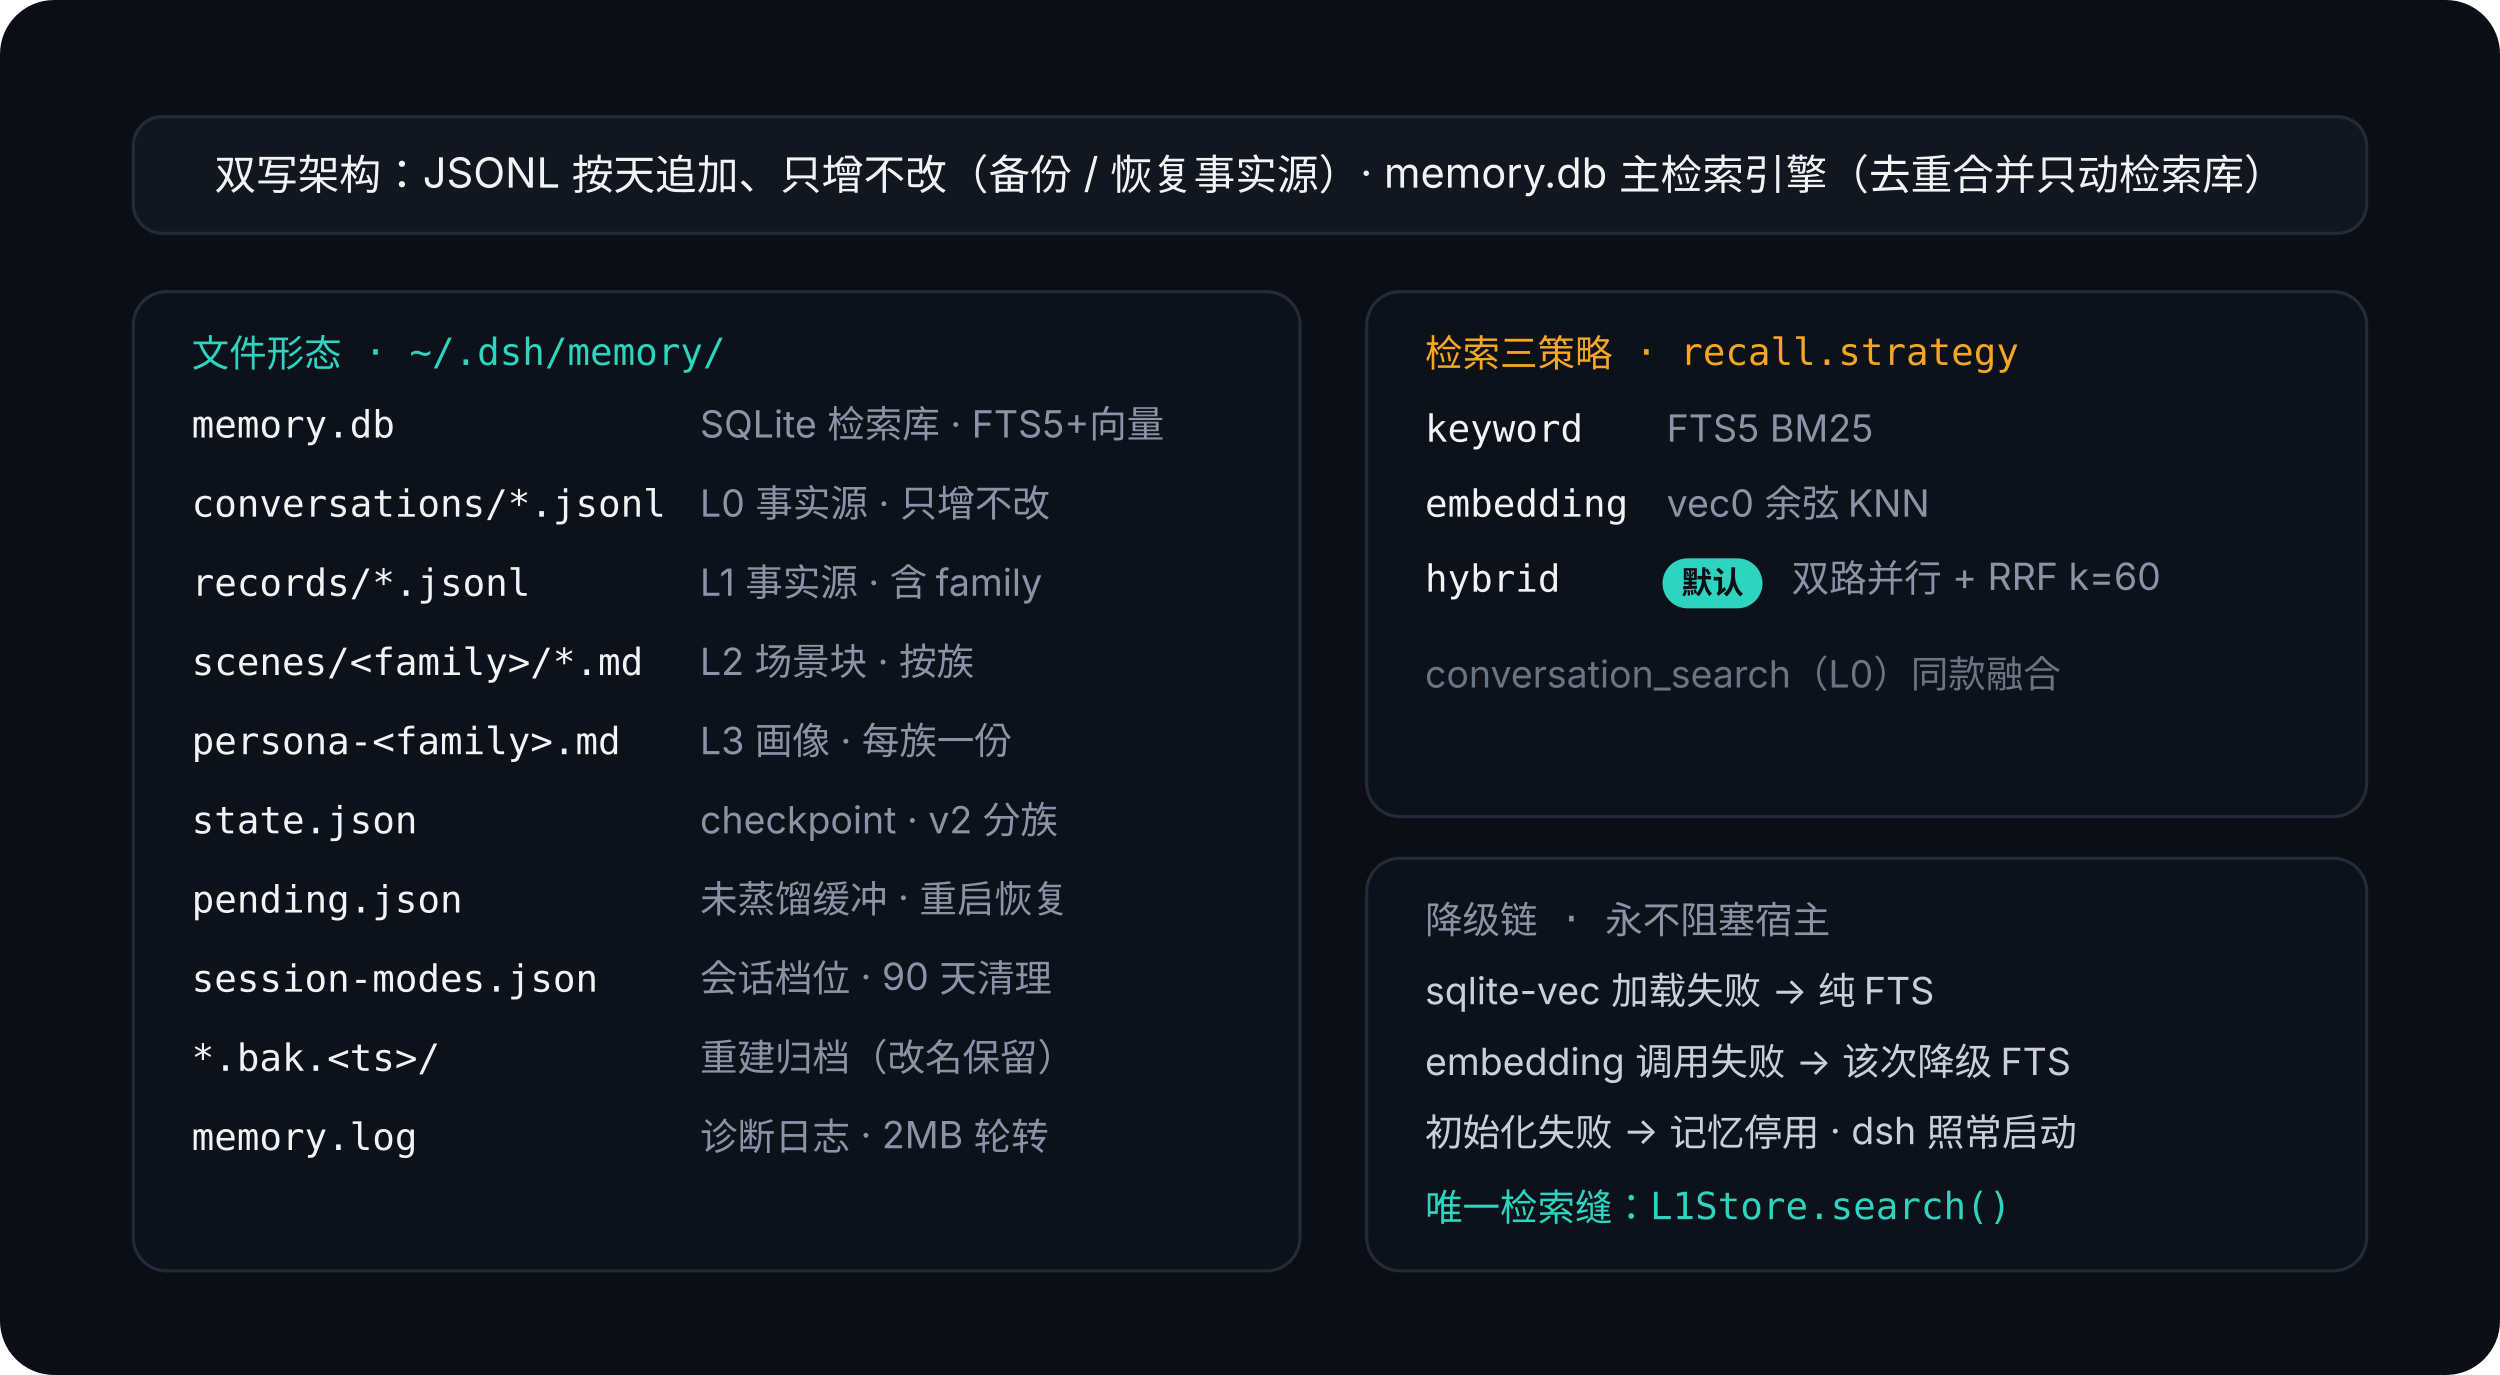
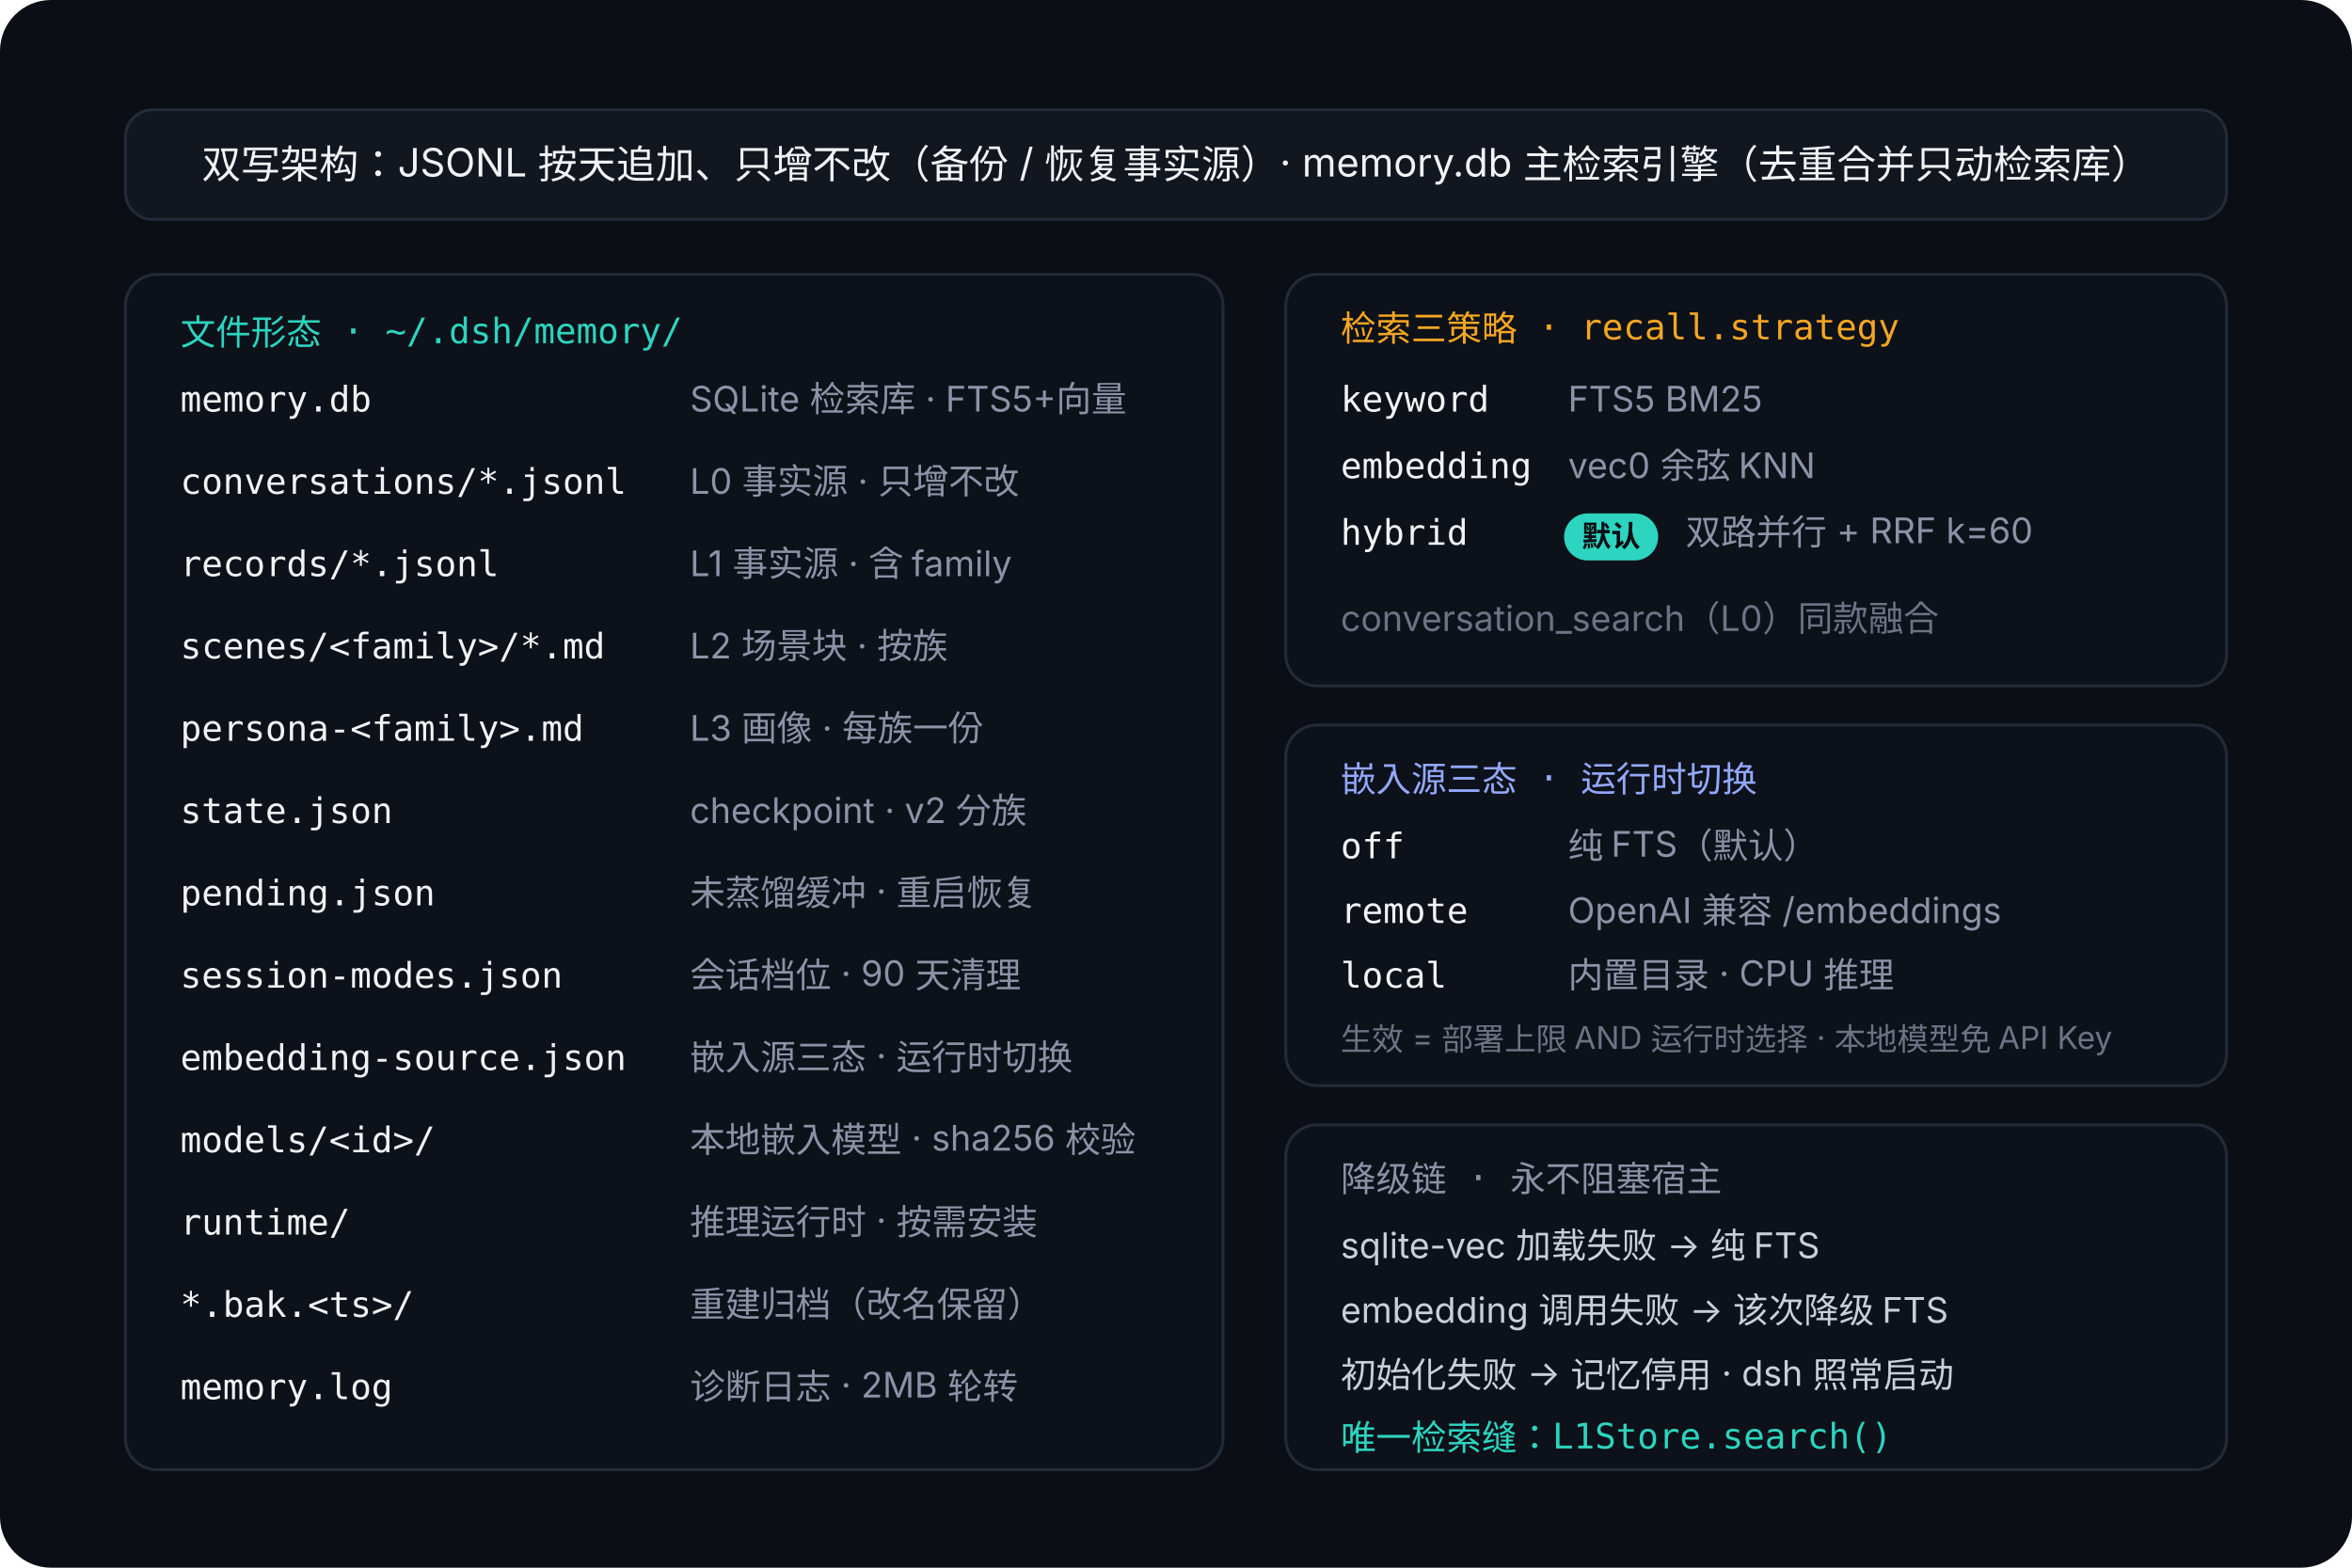
- <svg xmlns="http://www.w3.org/2000/svg" width="1200" height="660" viewBox="0 0 1200 660" role="img" aria-labelledby="storageTitle storageDesc">
-   <rect width="1200" height="660" rx="26" fill="#0B0E14" />
+ <svg xmlns="http://www.w3.org/2000/svg" width="1200" height="800" viewBox="0 0 1200 800" role="img" aria-labelledby="storageTitle storageDesc">
+   <rect width="1200" height="800" rx="26" fill="#0B0E14" />
  <g font-family="-apple-system,BlinkMacSystemFont,'Segoe UI','PingFang SC','Microsoft YaHei',sans-serif">
    <rect x="64" y="56" width="1072" height="56" rx="14" fill="#11161F" stroke="#232A38" stroke-width="1.5" />
    <text x="600" y="91" text-anchor="middle" font-size="20" fill="#F2F3F5">双写架构：JSONL 按天追加、只增不改（备份 / 恢复事实源）· memory.db 主检索引擎（去重合并只动检索库）</text>
    <g id="files">
-       <rect x="64" y="140" width="560" height="470" rx="16" fill="#0D1119" stroke="#232A38" stroke-width="1.5" />
+       <rect x="64" y="140" width="560" height="610" rx="16" fill="#0D1119" stroke="#232A38" stroke-width="1.5" />
      <text x="92" y="176" font-family="ui-monospace,SFMono-Regular,Menlo,Consolas,monospace" font-size="18" fill="#2DD4BF">文件形态 · ~/.dsh/memory/</text>
      <g font-family="ui-monospace,SFMono-Regular,Menlo,Consolas,monospace" font-size="18">
        <text x="92" y="210" fill="#F2F3F5">memory.db</text>
-         <text x="336" y="210" fill="#8B93A7" font-family="-apple-system,BlinkMacSystemFont,'Segoe UI','PingFang SC','Microsoft YaHei',sans-serif">SQLite 检索库 · FTS5+向量</text>
-         <text x="92" y="248" fill="#F2F3F5">conversations/*.jsonl</text>
-         <text x="336" y="248" fill="#8B93A7" font-family="-apple-system,BlinkMacSystemFont,'Segoe UI','PingFang SC','Microsoft YaHei',sans-serif">L0 事实源 · 只增不改</text>
-         <text x="92" y="286" fill="#F2F3F5">records/*.jsonl</text>
-         <text x="336" y="286" fill="#8B93A7" font-family="-apple-system,BlinkMacSystemFont,'Segoe UI','PingFang SC','Microsoft YaHei',sans-serif">L1 事实源 · 含 family</text>
-         <text x="92" y="324" fill="#F2F3F5">scenes/&lt;family&gt;/*.md</text>
-         <text x="336" y="324" fill="#8B93A7" font-family="-apple-system,BlinkMacSystemFont,'Segoe UI','PingFang SC','Microsoft YaHei',sans-serif">L2 场景块 · 按族</text>
-         <text x="92" y="362" fill="#F2F3F5">persona-&lt;family&gt;.md</text>
-         <text x="336" y="362" fill="#8B93A7" font-family="-apple-system,BlinkMacSystemFont,'Segoe UI','PingFang SC','Microsoft YaHei',sans-serif">L3 画像 · 每族一份</text>
-         <text x="92" y="400" fill="#F2F3F5">state.json</text>
-         <text x="336" y="400" fill="#8B93A7" font-family="-apple-system,BlinkMacSystemFont,'Segoe UI','PingFang SC','Microsoft YaHei',sans-serif">checkpoint · v2 分族</text>
-         <text x="92" y="438" fill="#F2F3F5">pending.json</text>
-         <text x="336" y="438" fill="#8B93A7" font-family="-apple-system,BlinkMacSystemFont,'Segoe UI','PingFang SC','Microsoft YaHei',sans-serif">未蒸馏缓冲 · 重启恢复</text>
-         <text x="92" y="476" fill="#F2F3F5">session-modes.json</text>
-         <text x="336" y="476" fill="#8B93A7" font-family="-apple-system,BlinkMacSystemFont,'Segoe UI','PingFang SC','Microsoft YaHei',sans-serif">会话档位 · 90 天清理</text>
-         <text x="92" y="514" fill="#F2F3F5">*.bak.&lt;ts&gt;/</text>
-         <text x="336" y="514" fill="#8B93A7" font-family="-apple-system,BlinkMacSystemFont,'Segoe UI','PingFang SC','Microsoft YaHei',sans-serif">重建归档（改名保留）</text>
-         <text x="92" y="552" fill="#F2F3F5">memory.log</text>
-         <text x="336" y="552" fill="#8B93A7" font-family="-apple-system,BlinkMacSystemFont,'Segoe UI','PingFang SC','Microsoft YaHei',sans-serif">诊断日志 · 2MB 轮转</text>
+         <text x="352" y="210" fill="#8B93A7" font-family="-apple-system,BlinkMacSystemFont,'Segoe UI','PingFang SC','Microsoft YaHei',sans-serif">SQLite 检索库 · FTS5+向量</text>
+         <text x="92" y="252" fill="#F2F3F5">conversations/*.jsonl</text>
+         <text x="352" y="252" fill="#8B93A7" font-family="-apple-system,BlinkMacSystemFont,'Segoe UI','PingFang SC','Microsoft YaHei',sans-serif">L0 事实源 · 只增不改</text>
+         <text x="92" y="294" fill="#F2F3F5">records/*.jsonl</text>
+         <text x="352" y="294" fill="#8B93A7" font-family="-apple-system,BlinkMacSystemFont,'Segoe UI','PingFang SC','Microsoft YaHei',sans-serif">L1 事实源 · 含 family</text>
+         <text x="92" y="336" fill="#F2F3F5">scenes/&lt;family&gt;/*.md</text>
+         <text x="352" y="336" fill="#8B93A7" font-family="-apple-system,BlinkMacSystemFont,'Segoe UI','PingFang SC','Microsoft YaHei',sans-serif">L2 场景块 · 按族</text>
+         <text x="92" y="378" fill="#F2F3F5">persona-&lt;family&gt;.md</text>
+         <text x="352" y="378" fill="#8B93A7" font-family="-apple-system,BlinkMacSystemFont,'Segoe UI','PingFang SC','Microsoft YaHei',sans-serif">L3 画像 · 每族一份</text>
+         <text x="92" y="420" fill="#F2F3F5">state.json</text>
+         <text x="352" y="420" fill="#8B93A7" font-family="-apple-system,BlinkMacSystemFont,'Segoe UI','PingFang SC','Microsoft YaHei',sans-serif">checkpoint · v2 分族</text>
+         <text x="92" y="462" fill="#F2F3F5">pending.json</text>
+         <text x="352" y="462" fill="#8B93A7" font-family="-apple-system,BlinkMacSystemFont,'Segoe UI','PingFang SC','Microsoft YaHei',sans-serif">未蒸馏缓冲 · 重启恢复</text>
+         <text x="92" y="504" fill="#F2F3F5">session-modes.json</text>
+         <text x="352" y="504" fill="#8B93A7" font-family="-apple-system,BlinkMacSystemFont,'Segoe UI','PingFang SC','Microsoft YaHei',sans-serif">会话档位 · 90 天清理</text>
+         <text x="92" y="546" fill="#F2F3F5">embedding-source.json</text>
+         <text x="352" y="546" fill="#8B93A7" font-family="-apple-system,BlinkMacSystemFont,'Segoe UI','PingFang SC','Microsoft YaHei',sans-serif">嵌入源三态 · 运行时切换</text>
+         <text x="92" y="588" fill="#F2F3F5">models/&lt;id&gt;/</text>
+         <text x="352" y="588" fill="#8B93A7" font-family="-apple-system,BlinkMacSystemFont,'Segoe UI','PingFang SC','Microsoft YaHei',sans-serif">本地嵌入模型 · sha256 校验</text>
+         <text x="92" y="630" fill="#F2F3F5">runtime/</text>
+         <text x="352" y="630" fill="#8B93A7" font-family="-apple-system,BlinkMacSystemFont,'Segoe UI','PingFang SC','Microsoft YaHei',sans-serif">推理运行时 · 按需安装</text>
+         <text x="92" y="672" fill="#F2F3F5">*.bak.&lt;ts&gt;/</text>
+         <text x="352" y="672" fill="#8B93A7" font-family="-apple-system,BlinkMacSystemFont,'Segoe UI','PingFang SC','Microsoft YaHei',sans-serif">重建归档（改名保留）</text>
+         <text x="92" y="714" fill="#F2F3F5">memory.log</text>
+         <text x="352" y="714" fill="#8B93A7" font-family="-apple-system,BlinkMacSystemFont,'Segoe UI','PingFang SC','Microsoft YaHei',sans-serif">诊断日志 · 2MB 轮转</text>
      </g>
    </g>
    <g id="retrieval">
-       <rect x="656" y="140" width="480" height="252" rx="16" fill="#0D1119" stroke="#232A38" stroke-width="1.5" />
-       <text x="684" y="176" font-family="ui-monospace,SFMono-Regular,Menlo,Consolas,monospace" font-size="18" fill="#F5A623">检索三策略 · recall.strategy</text>
-       <text x="684" y="212" font-family="ui-monospace,SFMono-Regular,Menlo,Consolas,monospace" font-size="18" fill="#F2F3F5">keyword</text>
-       <text x="800" y="212" font-size="18" fill="#8B93A7">FTS5 BM25</text>
-       <text x="684" y="248" font-family="ui-monospace,SFMono-Regular,Menlo,Consolas,monospace" font-size="18" fill="#F2F3F5">embedding</text>
-       <text x="800" y="248" font-size="18" fill="#8B93A7">vec0 余弦 KNN</text>
-       <text x="684" y="284" font-family="ui-monospace,SFMono-Regular,Menlo,Consolas,monospace" font-size="18" fill="#F2F3F5">hybrid</text>
-       <rect x="798" y="268" width="48" height="24" rx="12" fill="#2DD4BF" />
-       <text x="822" y="285" text-anchor="middle" font-size="15" font-weight="700" fill="#0B0E14">默认</text>
-       <text x="860" y="284" font-size="18" fill="#8B93A7">双路并行 + RRF k=60</text>
-       <text x="684" y="330" font-size="18" fill="#6B7484">conversation_search（L0）同款融合</text>
+       <rect x="656" y="140" width="480" height="210" rx="16" fill="#0D1119" stroke="#232A38" stroke-width="1.5" />
+       <text x="684" y="174" font-family="ui-monospace,SFMono-Regular,Menlo,Consolas,monospace" font-size="18" fill="#F5A623">检索三策略 · recall.strategy</text>
+       <text x="684" y="210" font-family="ui-monospace,SFMono-Regular,Menlo,Consolas,monospace" font-size="18" fill="#F2F3F5">keyword</text>
+       <text x="800" y="210" font-size="18" fill="#8B93A7">FTS5 BM25</text>
+       <text x="684" y="244" font-family="ui-monospace,SFMono-Regular,Menlo,Consolas,monospace" font-size="18" fill="#F2F3F5">embedding</text>
+       <text x="800" y="244" font-size="18" fill="#8B93A7">vec0 余弦 KNN</text>
+       <text x="684" y="278" font-family="ui-monospace,SFMono-Regular,Menlo,Consolas,monospace" font-size="18" fill="#F2F3F5">hybrid</text>
+       <rect x="798" y="262" width="48" height="24" rx="12" fill="#2DD4BF" />
+       <text x="822" y="279" text-anchor="middle" font-size="15" font-weight="700" fill="#0B0E14">默认</text>
+       <text x="860" y="278" font-size="18" fill="#8B93A7">双路并行 + RRF k=60</text>
+       <text x="684" y="322" font-size="18" fill="#6B7484">conversation_search（L0）同款融合</text>
+     </g>
+     <g id="embedding-source">
+       <rect x="656" y="370" width="480" height="184" rx="16" fill="#0D1119" stroke="#232A38" stroke-width="1.5" />
+       <text x="684" y="404" font-family="ui-monospace,SFMono-Regular,Menlo,Consolas,monospace" font-size="18" fill="#93A8FF">嵌入源三态 · 运行时切换</text>
+       <text x="684" y="438" font-family="ui-monospace,SFMono-Regular,Menlo,Consolas,monospace" font-size="18" fill="#F2F3F5">off</text>
+       <text x="800" y="438" font-size="18" fill="#8B93A7">纯 FTS（默认）</text>
+       <text x="684" y="471" font-family="ui-monospace,SFMono-Regular,Menlo,Consolas,monospace" font-size="18" fill="#F2F3F5">remote</text>
+       <text x="800" y="471" font-size="18" fill="#8B93A7">OpenAI 兼容 /embeddings</text>
+       <text x="684" y="504" font-family="ui-monospace,SFMono-Regular,Menlo,Consolas,monospace" font-size="18" fill="#F2F3F5">local</text>
+       <text x="800" y="504" font-size="18" fill="#8B93A7">内置目录 · CPU 推理</text>
+       <text x="684" y="536" font-size="16" fill="#6B7484">生效 = 部署上限 AND 运行时选择 · 本地模型免 API Key</text>
    </g>
    <g id="degradation">
-       <rect x="656" y="412" width="480" height="198" rx="16" fill="#0D1119" stroke="#232A38" stroke-width="1.5" />
-       <text x="684" y="448" font-family="ui-monospace,SFMono-Regular,Menlo,Consolas,monospace" font-size="18" fill="#8B93A7">降级链 · 永不阻塞宿主</text>
-       <text x="684" y="482" font-size="18" fill="#C9CFDB">sqlite-vec 加载失败 → 纯 FTS</text>
-       <text x="684" y="516" font-size="18" fill="#C9CFDB">embedding 调用失败 → 该次降级 FTS</text>
-       <text x="684" y="550" font-size="18" fill="#C9CFDB">初始化失败 → 记忆停用 · dsh 照常启动</text>
-       <text x="684" y="586" font-family="ui-monospace,SFMono-Regular,Menlo,Consolas,monospace" font-size="18" fill="#2DD4BF">唯一检索缝：L1Store.search()</text>
+       <rect x="656" y="574" width="480" height="176" rx="16" fill="#0D1119" stroke="#232A38" stroke-width="1.5" />
+       <text x="684" y="608" font-family="ui-monospace,SFMono-Regular,Menlo,Consolas,monospace" font-size="18" fill="#8B93A7">降级链 · 永不阻塞宿主</text>
+       <text x="684" y="642" font-size="18" fill="#C9CFDB">sqlite-vec 加载失败 → 纯 FTS</text>
+       <text x="684" y="675" font-size="18" fill="#C9CFDB">embedding 调用失败 → 该次降级 FTS</text>
+       <text x="684" y="708" font-size="18" fill="#C9CFDB">初始化失败 → 记忆停用 · dsh 照常启动</text>
+       <text x="684" y="740" font-family="ui-monospace,SFMono-Regular,Menlo,Consolas,monospace" font-size="18" fill="#2DD4BF">唯一检索缝：L1Store.search()</text>
    </g>
  </g>
</svg>
